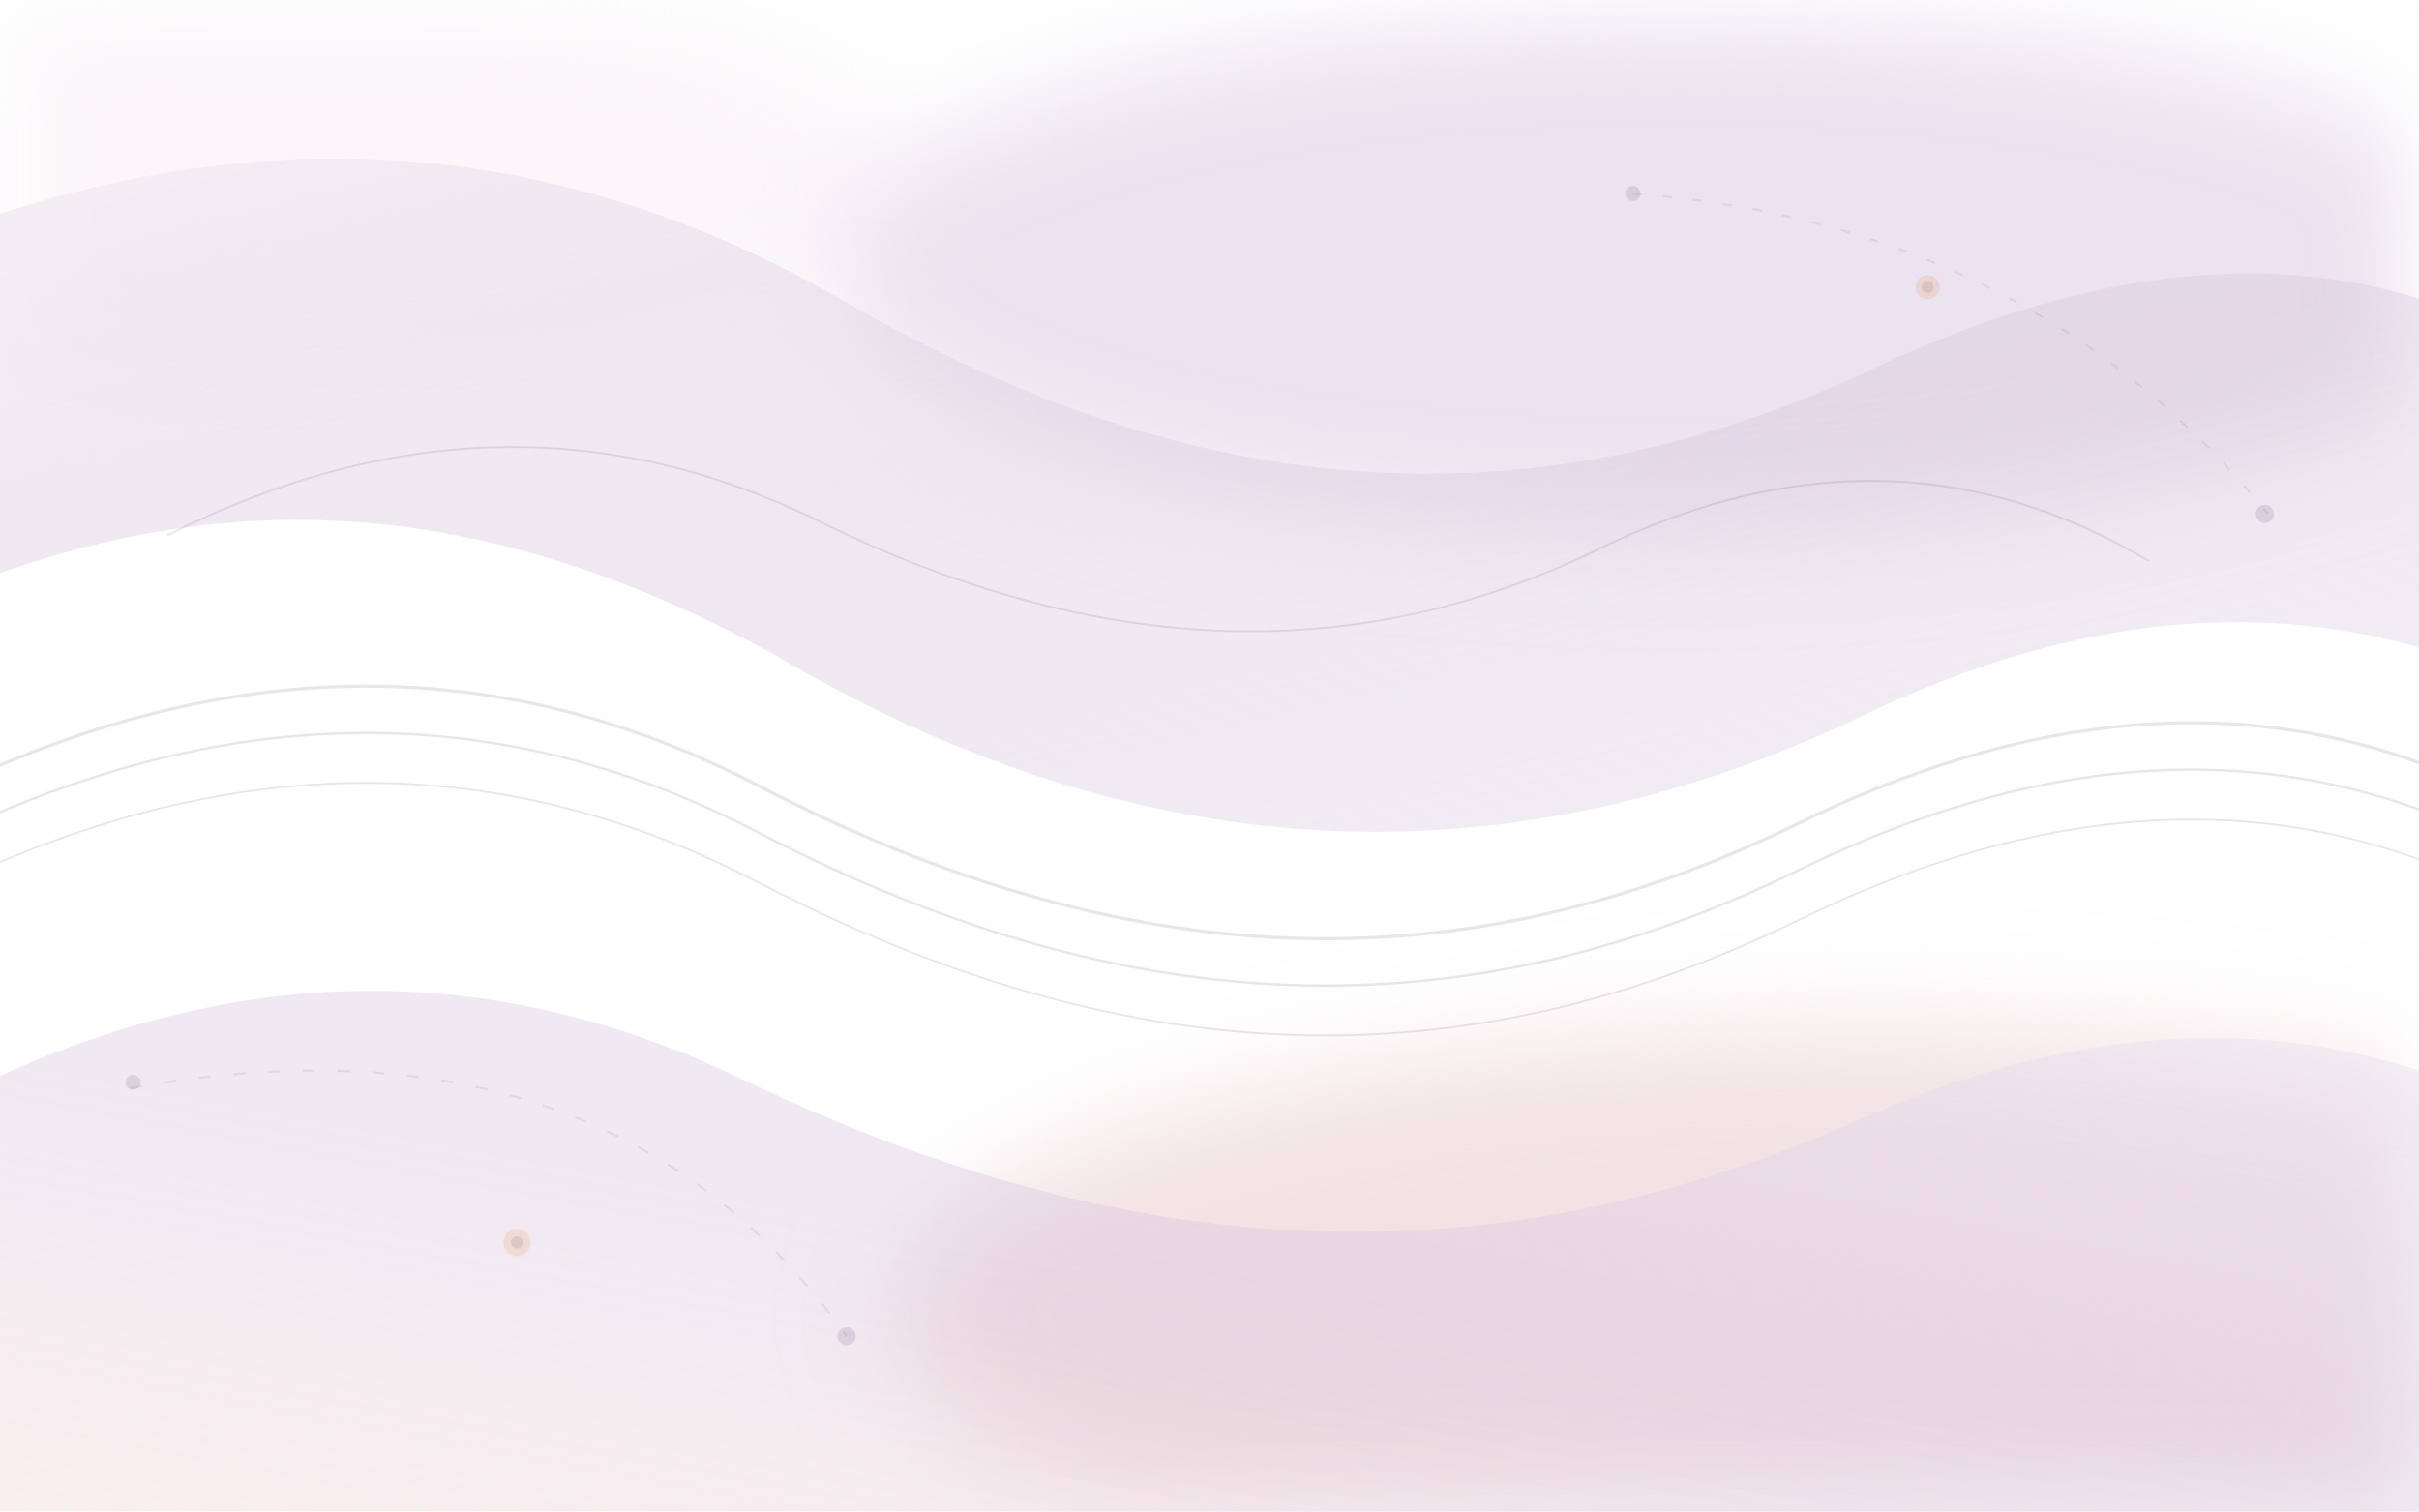
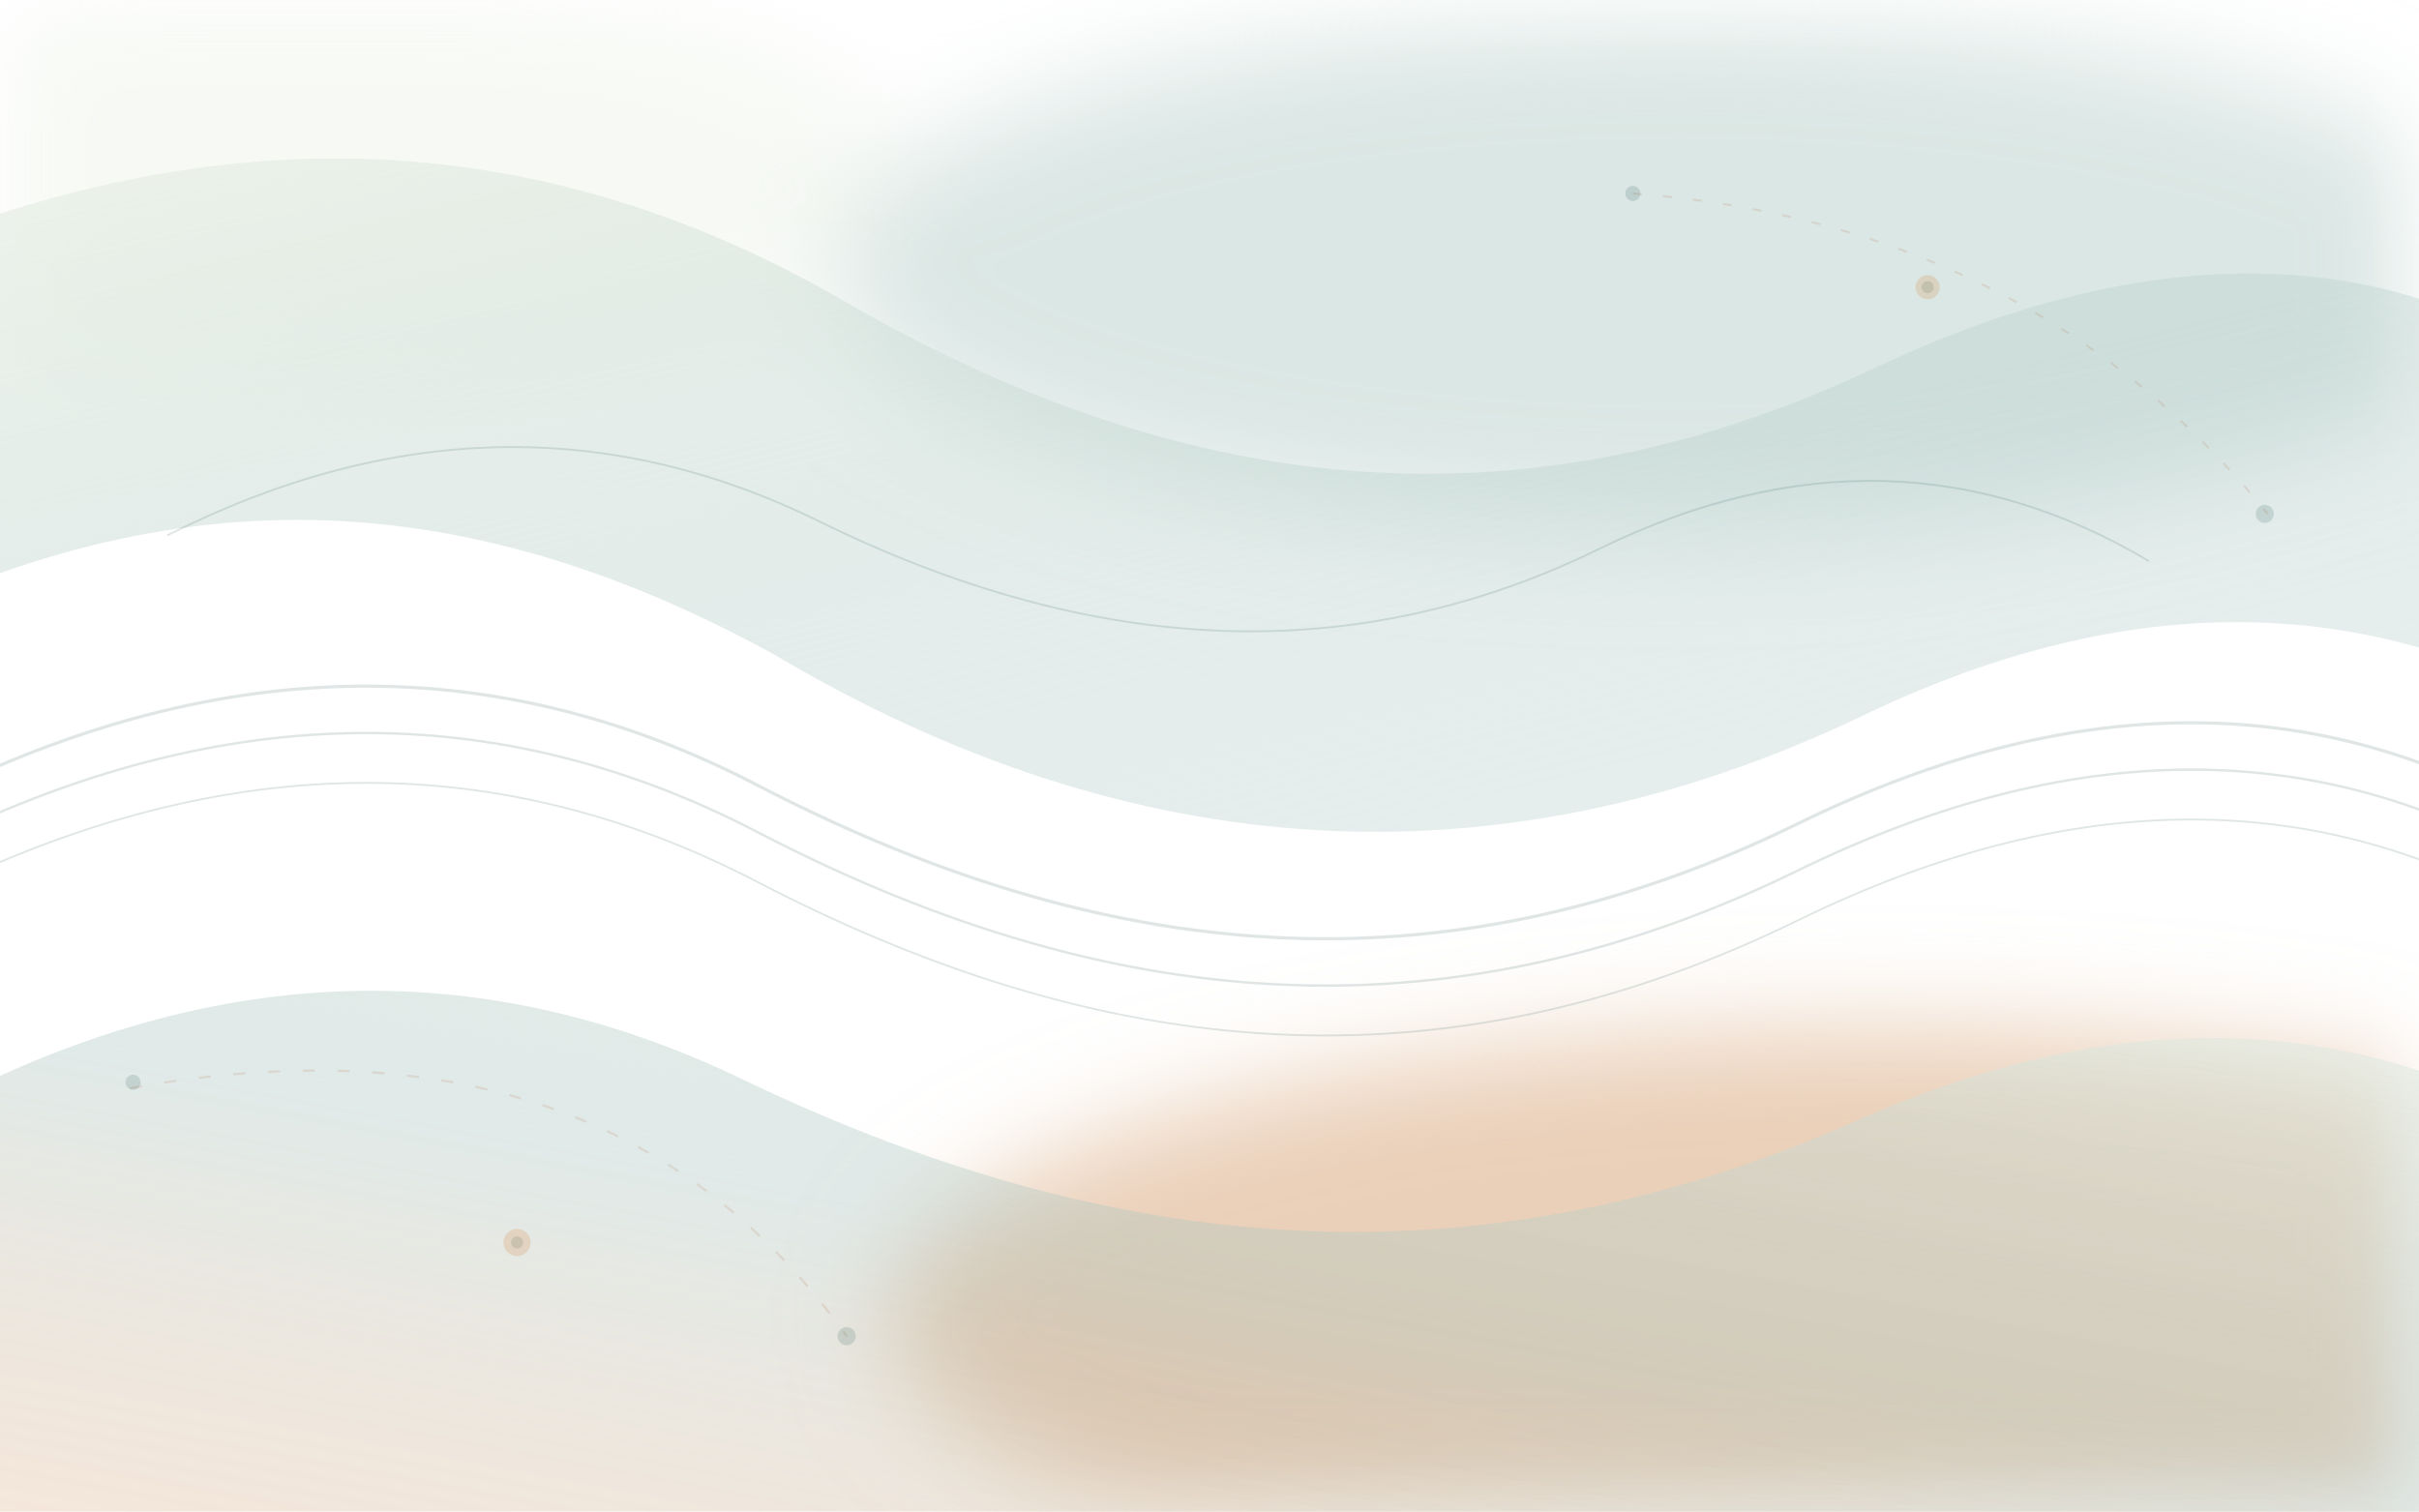
<svg xmlns="http://www.w3.org/2000/svg" width="1600" height="1000" viewBox="0 0 1600 1000">
  <defs>
    <linearGradient id="fold-top" x1="0" y1="0" x2="1" y2="1">
-       <stop offset="0" stop-color="#f5eef4" stop-opacity="0.78" />
-       <stop offset="0.58" stop-color="#d6c5db" stop-opacity="0.38" />
-       <stop offset="1" stop-color="#c3accb" stop-opacity="0.18" />
+       <stop offset="0" stop-color="#edf3e9" stop-opacity="0.78" />
+       <stop offset="0.58" stop-color="#b7cfca" stop-opacity="0.38" />
+       <stop offset="1" stop-color="#8eb5b1" stop-opacity="0.18" />
    </linearGradient>
    <linearGradient id="fold-bottom" x1="0" y1="1" x2="1" y2="0">
-       <stop offset="0" stop-color="#e7bec0" stop-opacity="0.24" />
-       <stop offset="0.48" stop-color="#d4c2dd" stop-opacity="0.36" />
-       <stop offset="1" stop-color="#f4edf4" stop-opacity="0.66" />
+       <stop offset="0" stop-color="#d69a69" stop-opacity="0.24" />
+       <stop offset="0.48" stop-color="#a9c4bf" stop-opacity="0.36" />
+       <stop offset="1" stop-color="#edf3e9" stop-opacity="0.66" />
    </linearGradient>
    <filter id="soften" x="-20%" y="-30%" width="140%" height="160%">
      <feGaussianBlur stdDeviation="34" />
    </filter>
  </defs>
  <g filter="url(#soften)" opacity="0.5">
-     <ellipse cx="210" cy="120" rx="390" ry="130" fill="#f5edf4" />
-     <ellipse cx="1110" cy="180" rx="560" ry="170" fill="#d7c7df" />
-     <ellipse cx="1240" cy="870" rx="650" ry="190" fill="#e5c6ca" />
+     <ellipse cx="210" cy="120" rx="390" ry="130" fill="#edf3e9" />
+     <ellipse cx="1110" cy="180" rx="560" ry="170" fill="#b8cfca" />
+     <ellipse cx="1240" cy="870" rx="650" ry="190" fill="#d6a173" />
  </g>
  <path d="M-100 180C135 74 352 80 558 199c235 136 457 151 683 44 184-87 342-80 459 5v222c-143-79-299-78-469 4-241 115-483 99-719-41C297 315 104 317-100 423Z" fill="url(#fold-top)" />
  <path d="M-90 760c198-122 392-137 581-46 260 125 497 134 738 27 174-77 331-72 471 14v245H-90Z" fill="url(#fold-bottom)" />
-   <g fill="none" stroke="#755a80" stroke-linecap="round" opacity="0.16">
+   <g fill="none" stroke="#315f5b" stroke-linecap="round" opacity="0.16">
    <path d="M-70 540c201-108 392-114 572-20 243 126 464 134 687 25 188-92 358-89 510 9" stroke-width="2.1" />
    <path d="M-70 571c201-108 392-114 572-20 243 126 464 134 687 25 188-92 358-89 510 9" stroke-width="1.6" />
    <path d="M-70 604c201-108 392-114 572-20 243 126 464 134 687 25 188-92 358-89 510 9" stroke-width="1.2" />
    <path d="M111 354c147-74 291-78 431-9 185 91 357 96 516 18 129-63 250-59 363 8" stroke-width="1.25" />
  </g>
-   <g fill="none" stroke="#9c5265" opacity="0.13">
+   <g fill="none" stroke="#a9532c" opacity="0.13">
    <path d="M86 720c210-38 368 16 474 164" stroke-width="1.5" stroke-dasharray="8 15" />
    <path d="M1080 128c174 13 315 83 420 212" stroke-width="1.4" stroke-dasharray="6 14" />
  </g>
-   <g fill="#73577d" opacity="0.17">
+   <g fill="#2d5c58" opacity="0.17">
    <circle cx="88" cy="716" r="5" />
    <circle cx="342" cy="822" r="4" />
    <circle cx="560" cy="884" r="6" />
    <circle cx="1080" cy="128" r="5" />
    <circle cx="1275" cy="190" r="4" />
    <circle cx="1498" cy="340" r="6" />
  </g>
-   <g fill="#e5a16f" opacity="0.22">
+   <g fill="#d78a46" opacity="0.22">
    <circle cx="342" cy="822" r="9" />
    <circle cx="1275" cy="190" r="8" />
  </g>
</svg>
